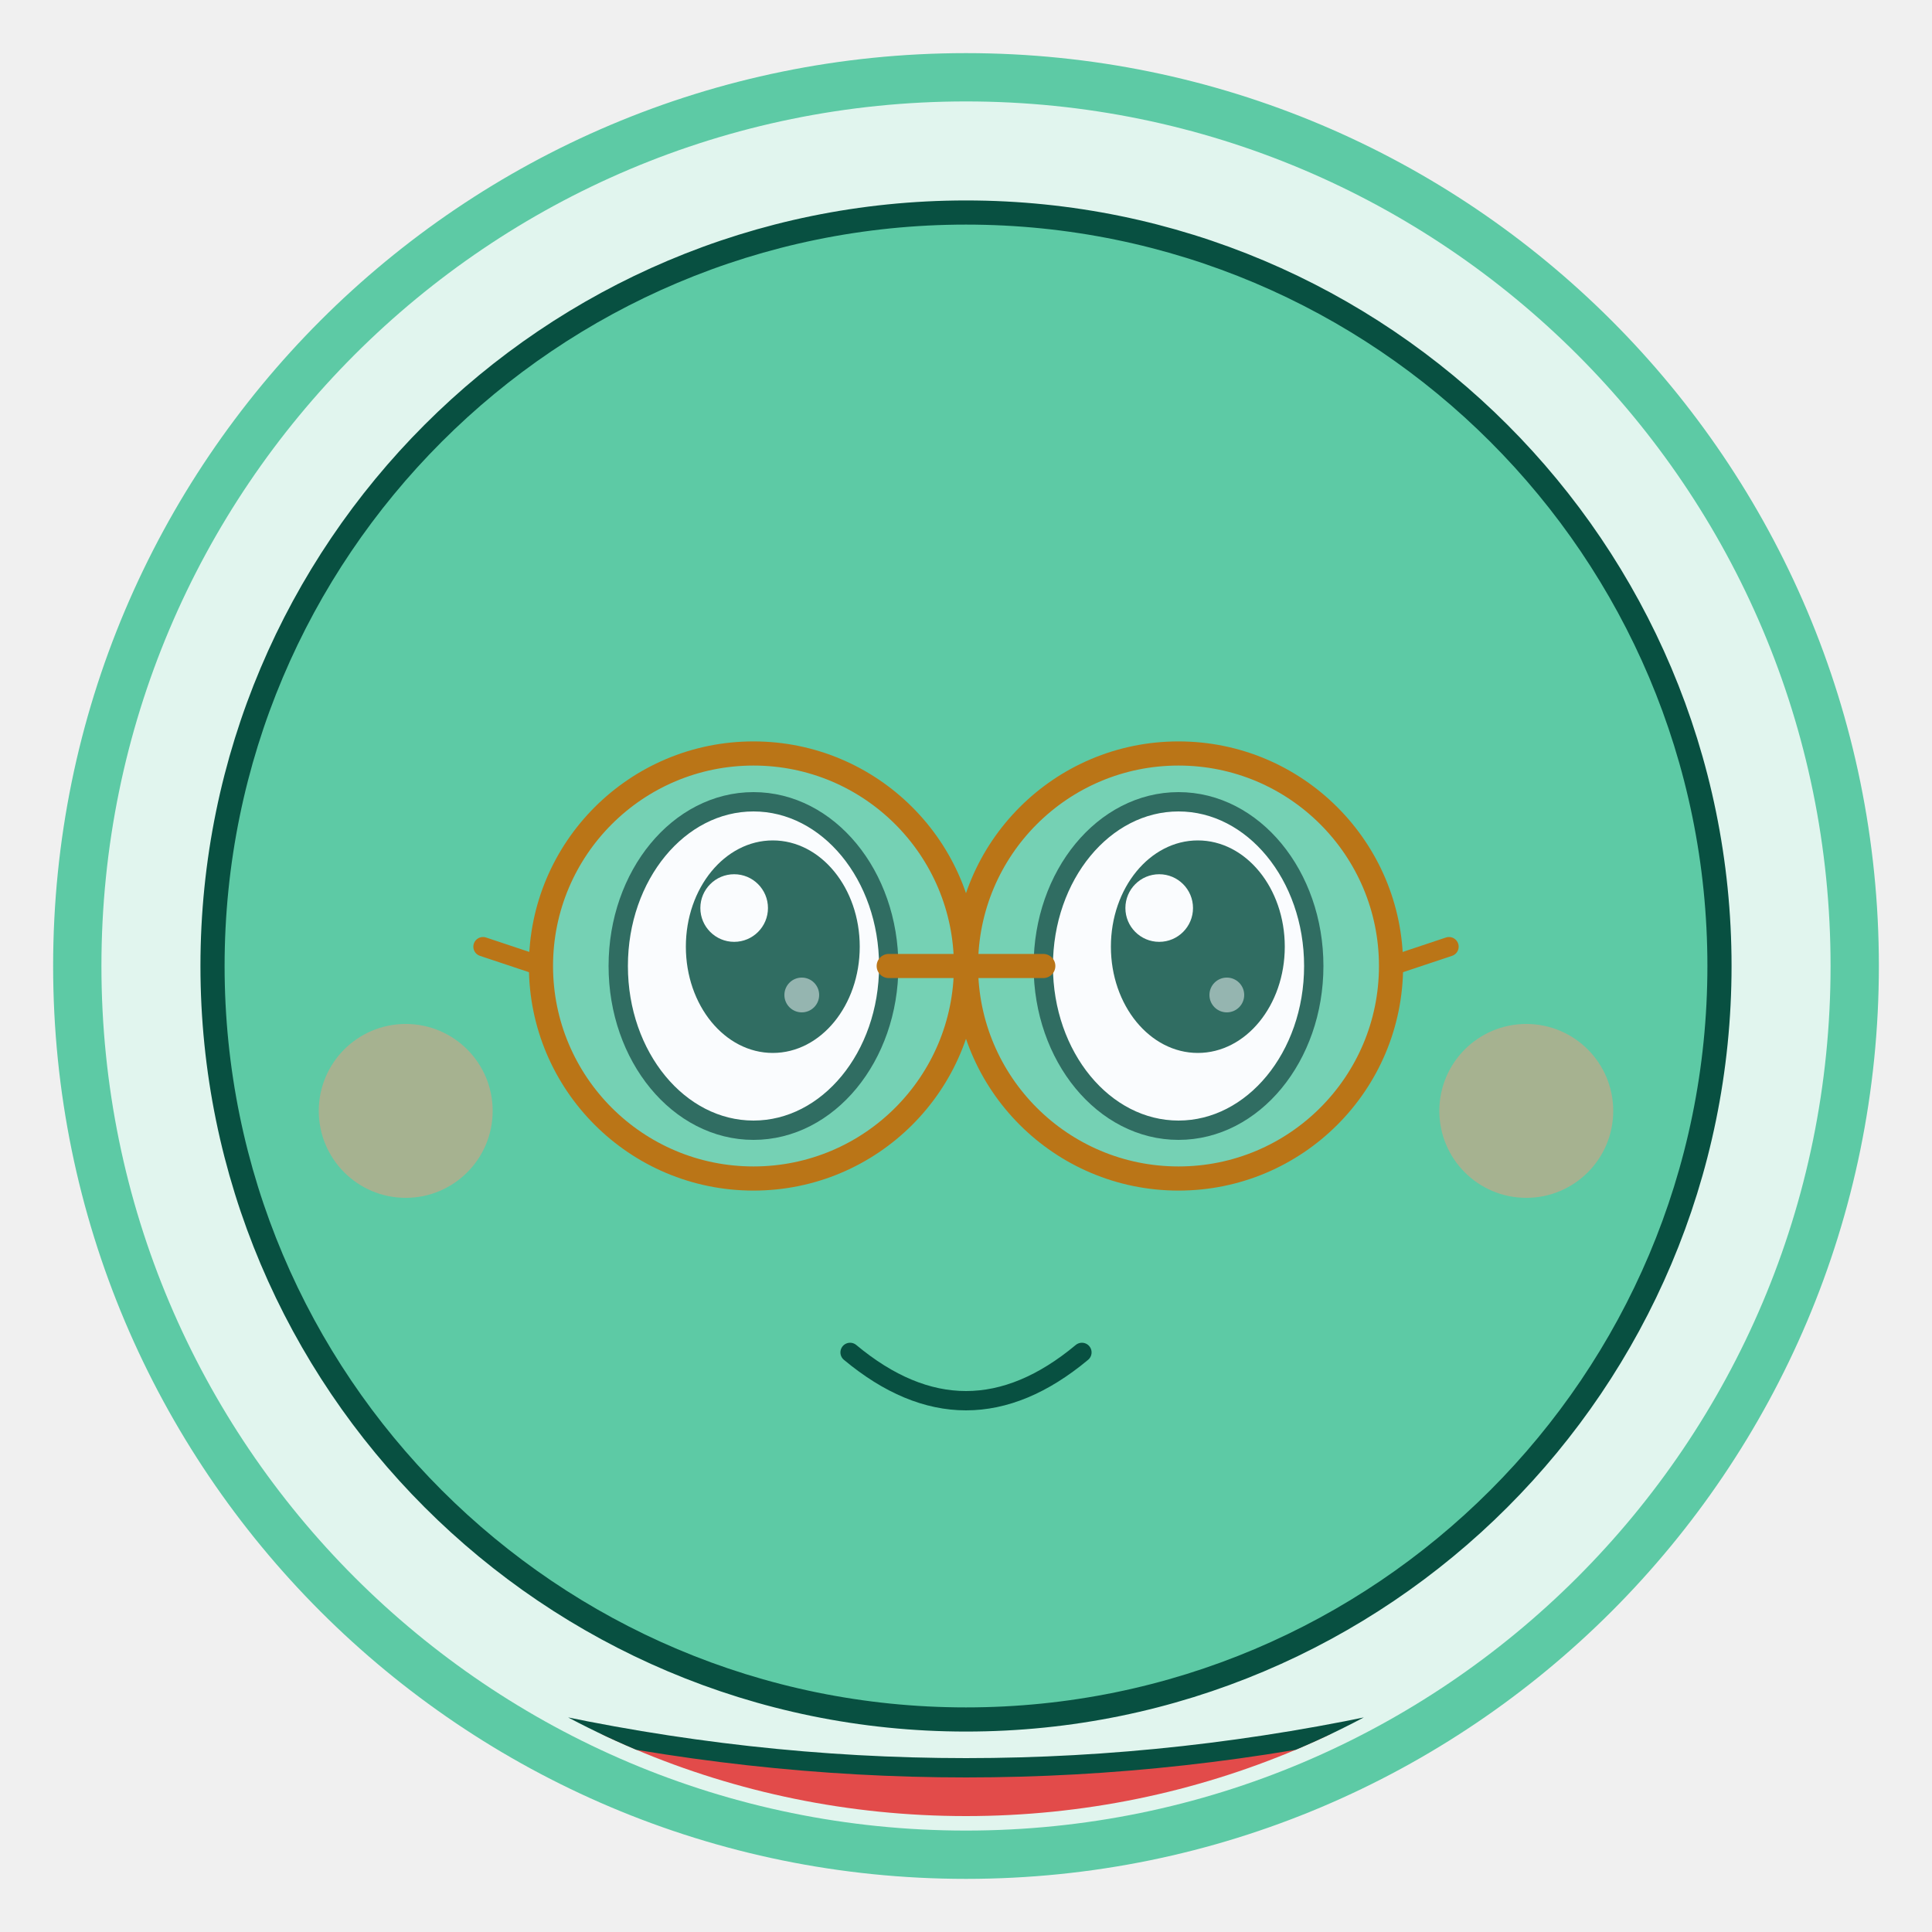
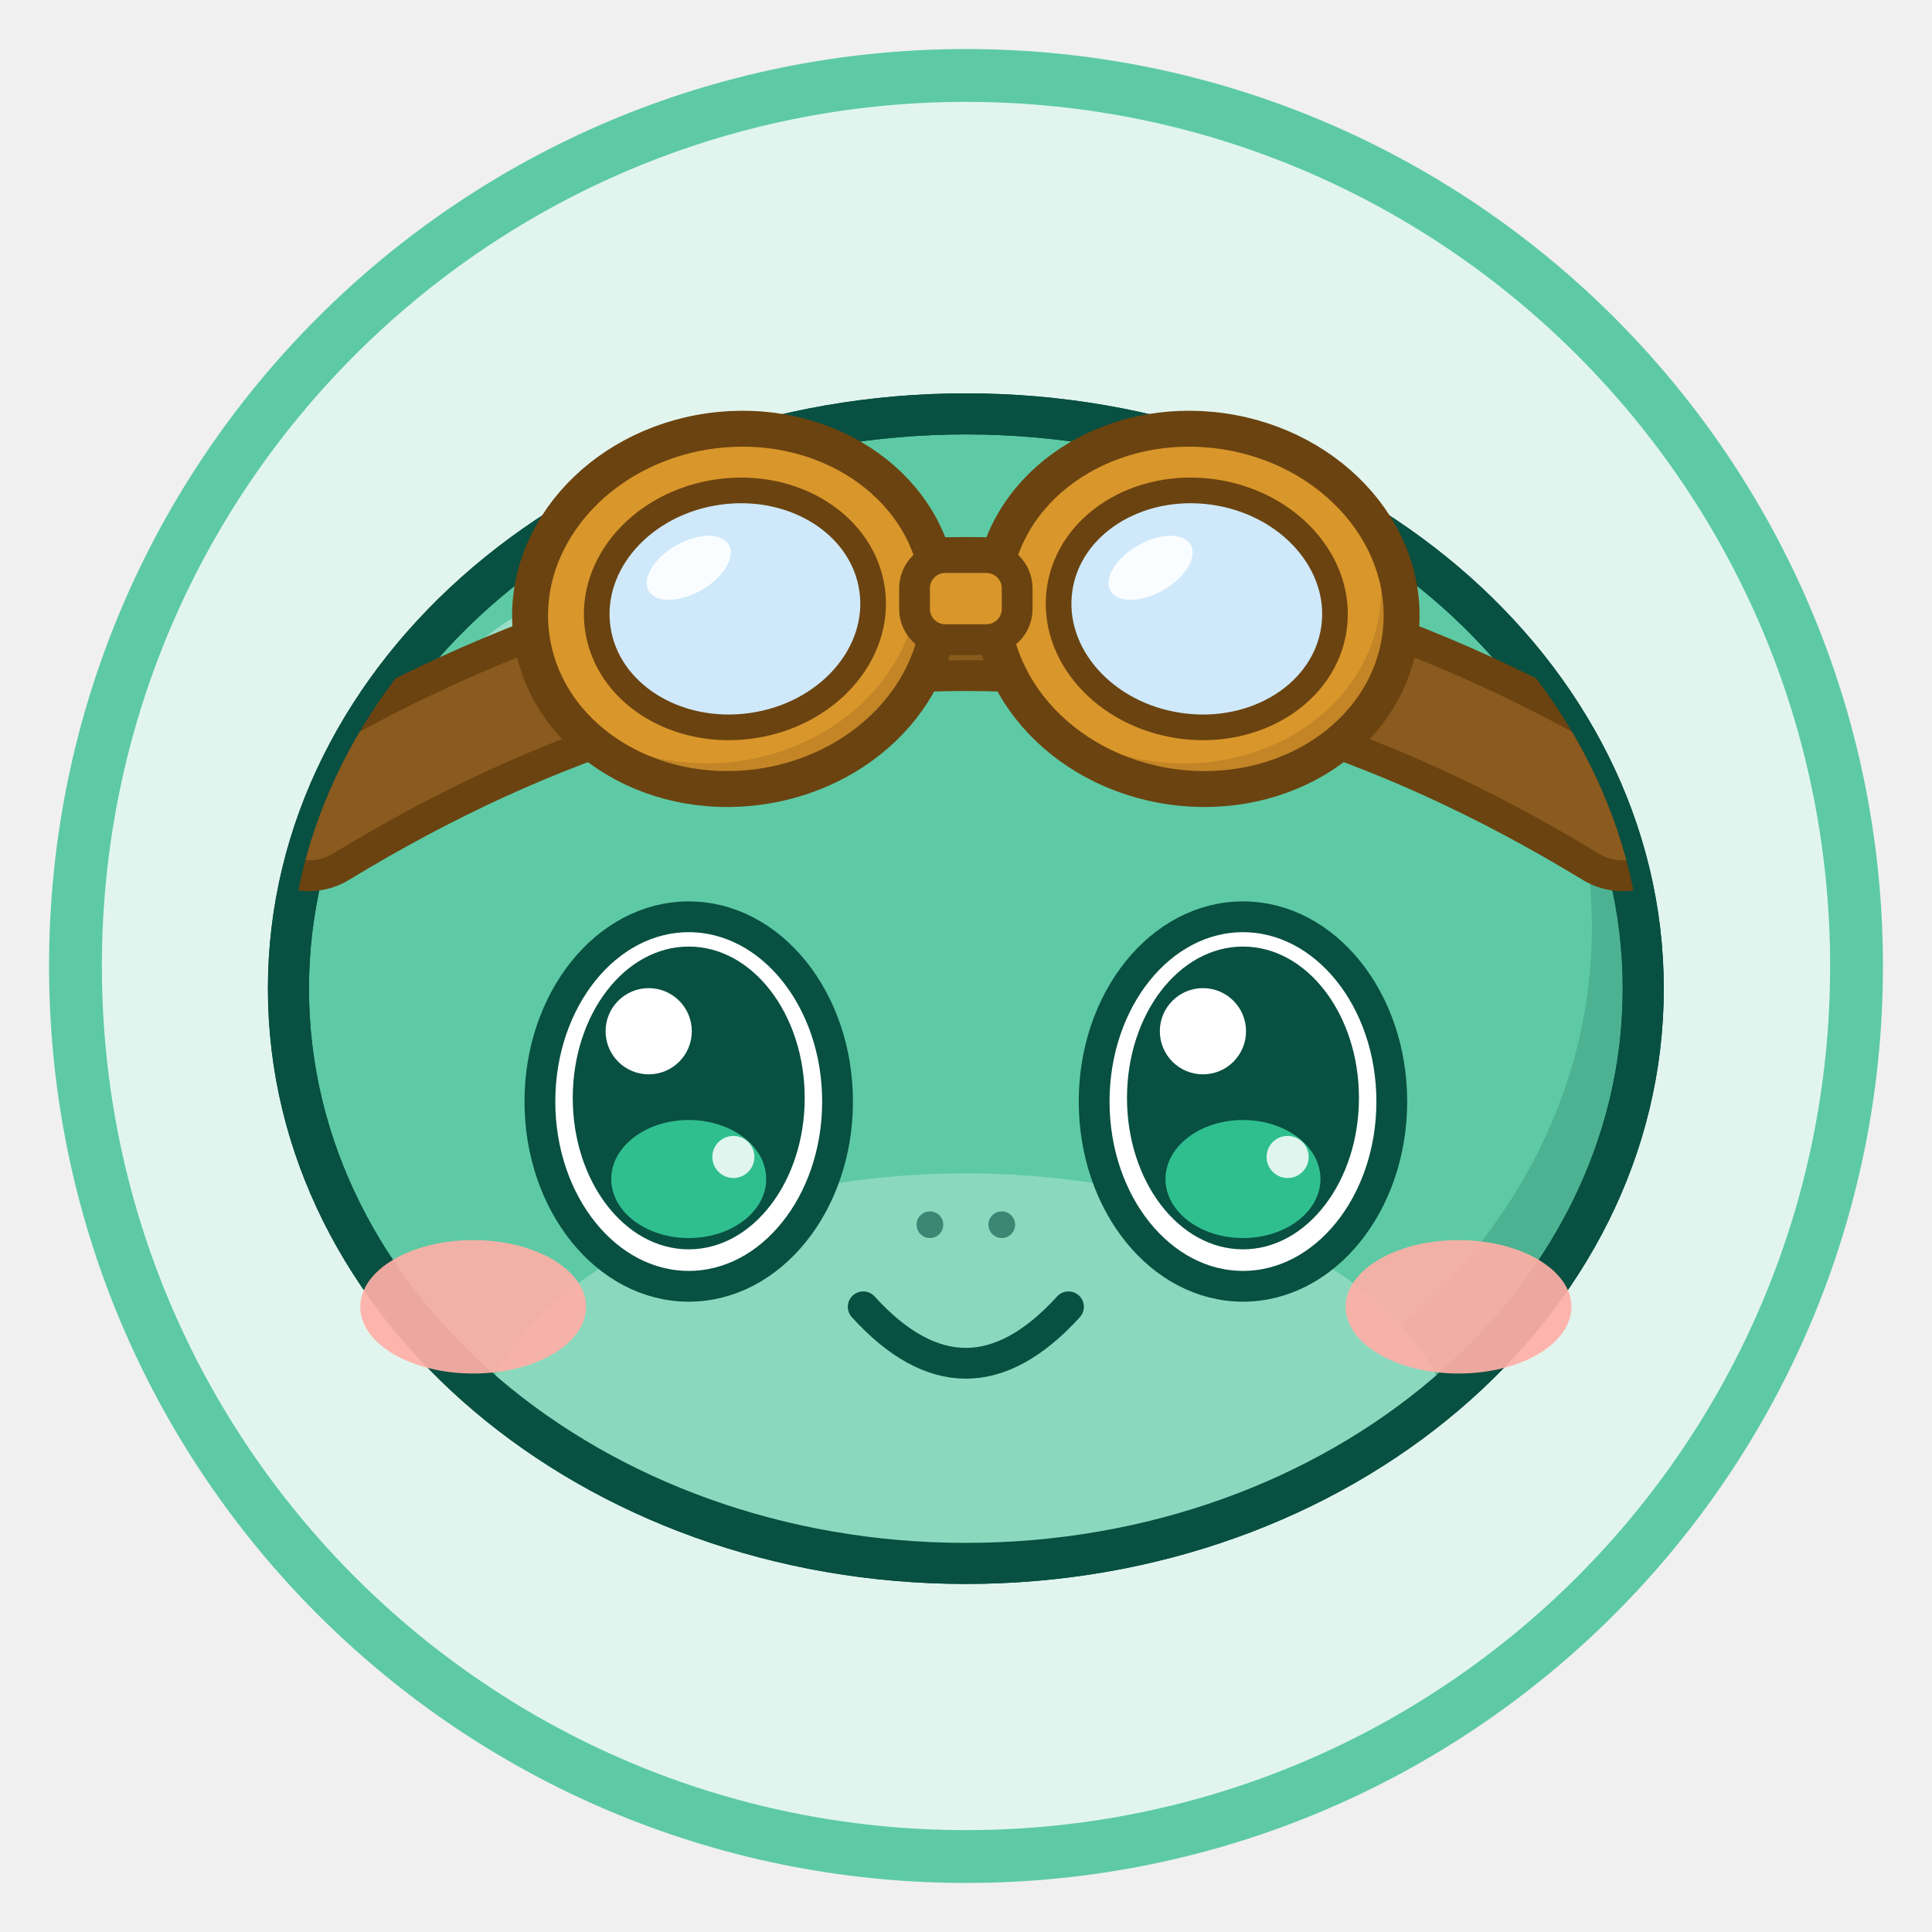
- <svg xmlns="http://www.w3.org/2000/svg" viewBox="0 0 200 200" fill="none">
-   <circle cx="100" cy="100" r="92" fill="#E1F5EE" stroke="#5DCAA5" stroke-width="5" />
-   <defs>
-     <clipPath id="turboCircle">
-       <circle cx="100" cy="100" r="88" />
-     </clipPath>
-   </defs>
-   <g clip-path="url(#turboCircle)">
-     <circle cx="100" cy="100" r="78" fill="#5DCAA5" stroke="#085041" stroke-width="2.5" />
-     <circle cx="42" cy="115" r="9" fill="#F0997B" opacity="0.5" />
-     <circle cx="158" cy="115" r="9" fill="#F0997B" opacity="0.5" />
-     <ellipse cx="78" cy="100" rx="14" ry="17" fill="#FFFFFF" stroke="#085041" stroke-width="2" />
-     <ellipse cx="122" cy="100" rx="14" ry="17" fill="#FFFFFF" stroke="#085041" stroke-width="2" />
-     <ellipse cx="80" cy="98" rx="9" ry="11" fill="#085041" />
-     <ellipse cx="124" cy="98" rx="9" ry="11" fill="#085041" />
-     <circle cx="76" cy="94" r="3.5" fill="#FFFFFF" />
-     <circle cx="120" cy="94" r="3.5" fill="#FFFFFF" />
-     <circle cx="83" cy="103" r="1.8" fill="#FFFFFF" opacity="0.5" />
-     <circle cx="127" cy="103" r="1.8" fill="#FFFFFF" opacity="0.5" />
-     <circle cx="78" cy="100" r="22" fill="#E6F1FB" fill-opacity="0.18" stroke="#BA7517" stroke-width="2.5" />
-     <circle cx="122" cy="100" r="22" fill="#E6F1FB" fill-opacity="0.18" stroke="#BA7517" stroke-width="2.5" />
-     <line x1="100" y1="100" x2="100" y2="100" stroke="#BA7517" stroke-width="2.5" />
-     <line x1="92" y1="100" x2="108" y2="100" stroke="#BA7517" stroke-width="2.5" stroke-linecap="round" />
-     <line x1="56" y1="100" x2="50" y2="98" stroke="#BA7517" stroke-width="2" stroke-linecap="round" />
-     <line x1="144" y1="100" x2="150" y2="98" stroke="#BA7517" stroke-width="2" stroke-linecap="round" />
-     <path d="M88 140 Q100 150 112 140" stroke="#085041" stroke-width="2" fill="none" stroke-linecap="round" />
-     <path d="M55 178 Q100 188 145 178 Q148 192 138 198 Q100 202 62 198 Q52 192 55 178 Z" fill="#E24B4A" stroke="#085041" stroke-width="2" stroke-linejoin="round" />
+ <svg xmlns="http://www.w3.org/2000/svg" viewBox="0 0 512 512" fill="none">
+   <circle cx="256" cy="256" r="236" fill="#E1F5EE" />
+   <clipPath id="c8">
+     <circle cx="256" cy="256" r="228" />
+   </clipPath>
+   <g clip-path="url(#c8)">
+     <g transform="translate(-92.2 -10) scale(1.36)">
+       <clipPath id="c1">
+         <ellipse cx="256" cy="200" rx="132" ry="112" />
+       </clipPath>
+       <ellipse cx="256" cy="200" rx="132" ry="112" fill="#4CB291" />
+       <g clip-path="url(#c1)">
+         <g transform="translate(-10 -12)">
+           <ellipse cx="256" cy="200" rx="132" ry="112" fill="#5DCAA5" />
+         </g>
+       </g>
+       <ellipse cx="256" cy="200" rx="132" ry="112" fill="none" stroke="#085041" stroke-width="8" stroke-linecap="round" stroke-linejoin="round" />
+       <clipPath id="c2">
+         <ellipse cx="256" cy="200" rx="132" ry="112" />
+       </clipPath>
+       <g clip-path="url(#c2)">
+         <ellipse cx="256" cy="292" rx="96" ry="56" fill="#8AD9BE" />
+       </g>
+       <ellipse cx="256" cy="200" rx="132" ry="112" fill="none" stroke="#085041" stroke-width="8" stroke-linecap="round" stroke-linejoin="round" />
+       <ellipse cx="178" cy="138" rx="30" ry="14" transform="rotate(-28 178 138)" fill="#FFFFFF" opacity="0.38" />
+       <clipPath id="c3">
+         <ellipse cx="256" cy="200" rx="132" ry="112" />
+       </clipPath>
+       <g clip-path="url(#c3)">
+         <path d="M128 166 Q256 88 384 166" fill="none" stroke="#6B4310" stroke-width="30" stroke-linecap="round" stroke-linejoin="round" />
+         <path d="M128 166 Q256 88 384 166" fill="none" stroke="#8A5A1E" stroke-width="18" stroke-linecap="round" stroke-linejoin="round" />
+       </g>
+       <clipPath id="c4">
+         <ellipse cx="211" cy="126" rx="40" ry="35" transform="rotate(-8 211 126)" />
+       </clipPath>
+       <ellipse cx="211" cy="126" rx="40" ry="35" transform="rotate(-8 211 126)" fill="#C38526" />
+       <g clip-path="url(#c4)">
+         <g transform="translate(-4 -5)">
+           <ellipse cx="211" cy="126" rx="40" ry="35" transform="rotate(-8 211 126)" fill="#D9962B" />
+         </g>
+       </g>
+       <ellipse cx="211" cy="126" rx="40" ry="35" transform="rotate(-8 211 126)" fill="none" stroke="#6B4310" stroke-width="7" stroke-linecap="round" stroke-linejoin="round" />
+       <ellipse cx="211" cy="126" rx="27" ry="23" transform="rotate(-8 211 126)" fill="#CFE9FB" stroke="#6B4310" stroke-width="5" stroke-linejoin="round" stroke-linecap="round" />
+       <ellipse cx="202" cy="118" rx="9" ry="5" transform="rotate(-30 202 118)" fill="#FFFFFF" opacity="0.9" />
+       <clipPath id="c5">
+         <ellipse cx="301" cy="126" rx="40" ry="35" transform="rotate(8 301 126)" />
+       </clipPath>
+       <ellipse cx="301" cy="126" rx="40" ry="35" transform="rotate(8 301 126)" fill="#C38526" />
+       <g clip-path="url(#c5)">
+         <g transform="translate(-4 -5)">
+           <ellipse cx="301" cy="126" rx="40" ry="35" transform="rotate(8 301 126)" fill="#D9962B" />
+         </g>
+       </g>
+       <ellipse cx="301" cy="126" rx="40" ry="35" transform="rotate(8 301 126)" fill="none" stroke="#6B4310" stroke-width="7" stroke-linecap="round" stroke-linejoin="round" />
+       <ellipse cx="301" cy="126" rx="27" ry="23" transform="rotate(8 301 126)" fill="#CFE9FB" stroke="#6B4310" stroke-width="5" stroke-linejoin="round" stroke-linecap="round" />
+       <ellipse cx="292" cy="118" rx="9" ry="5" transform="rotate(-30 292 118)" fill="#FFFFFF" opacity="0.9" />
+       <rect x="246" y="116" width="20" height="16" rx="6" fill="#D9962B" stroke="#6B4310" stroke-width="6" stroke-linejoin="round" stroke-linecap="round" />
+       <ellipse cx="202" cy="222" rx="29" ry="36" fill="#FFFFFF" />
+       <clipPath id="c6">
+         <ellipse cx="202" cy="222" rx="29" ry="36" />
+       </clipPath>
+       <g clip-path="url(#c6)">
+         <ellipse cx="202" cy="221.3" rx="22.6" ry="29.5" fill="#085041" />
+         <ellipse cx="202" cy="237.1" rx="15.1" ry="11.5" fill="#2FBF8F" />
+         <circle cx="194.2" cy="208.3" r="8.4" fill="#FFFFFF" />
+         <circle cx="210.7" cy="232.8" r="4.1" fill="#FFFFFF" opacity="0.85" />
+       </g>
+       <ellipse cx="202" cy="222" rx="29" ry="36" fill="none" stroke="#085041" stroke-width="6" stroke-linecap="round" stroke-linejoin="round" />
+       <ellipse cx="310" cy="222" rx="29" ry="36" fill="#FFFFFF" />
+       <clipPath id="c7">
+         <ellipse cx="310" cy="222" rx="29" ry="36" />
+       </clipPath>
+       <g clip-path="url(#c7)">
+         <ellipse cx="310" cy="221.3" rx="22.6" ry="29.5" fill="#085041" />
+         <ellipse cx="310" cy="237.1" rx="15.1" ry="11.5" fill="#2FBF8F" />
+         <circle cx="302.2" cy="208.3" r="8.4" fill="#FFFFFF" />
+         <circle cx="318.7" cy="232.8" r="4.1" fill="#FFFFFF" opacity="0.85" />
+       </g>
+       <ellipse cx="310" cy="222" rx="29" ry="36" fill="none" stroke="#085041" stroke-width="6" stroke-linecap="round" stroke-linejoin="round" />
+       <ellipse cx="160" cy="262" rx="22" ry="13" fill="#FFAFA6" opacity="0.92" />
+       <ellipse cx="352" cy="262" rx="22" ry="13" fill="#FFAFA6" opacity="0.92" />
+       <path d="M236 262 Q256 284 276 262" fill="none" stroke="#085041" stroke-width="6" stroke-linecap="round" stroke-linejoin="round" />
+       <circle cx="249" cy="246" r="2.6" fill="#085041" opacity="0.6" />
+       <circle cx="263" cy="246" r="2.6" fill="#085041" opacity="0.6" />
+     </g>
  </g>
+   <circle cx="256" cy="256" r="236" fill="none" stroke="#5DCAA5" stroke-width="14" stroke-linecap="round" stroke-linejoin="round" />
</svg>
